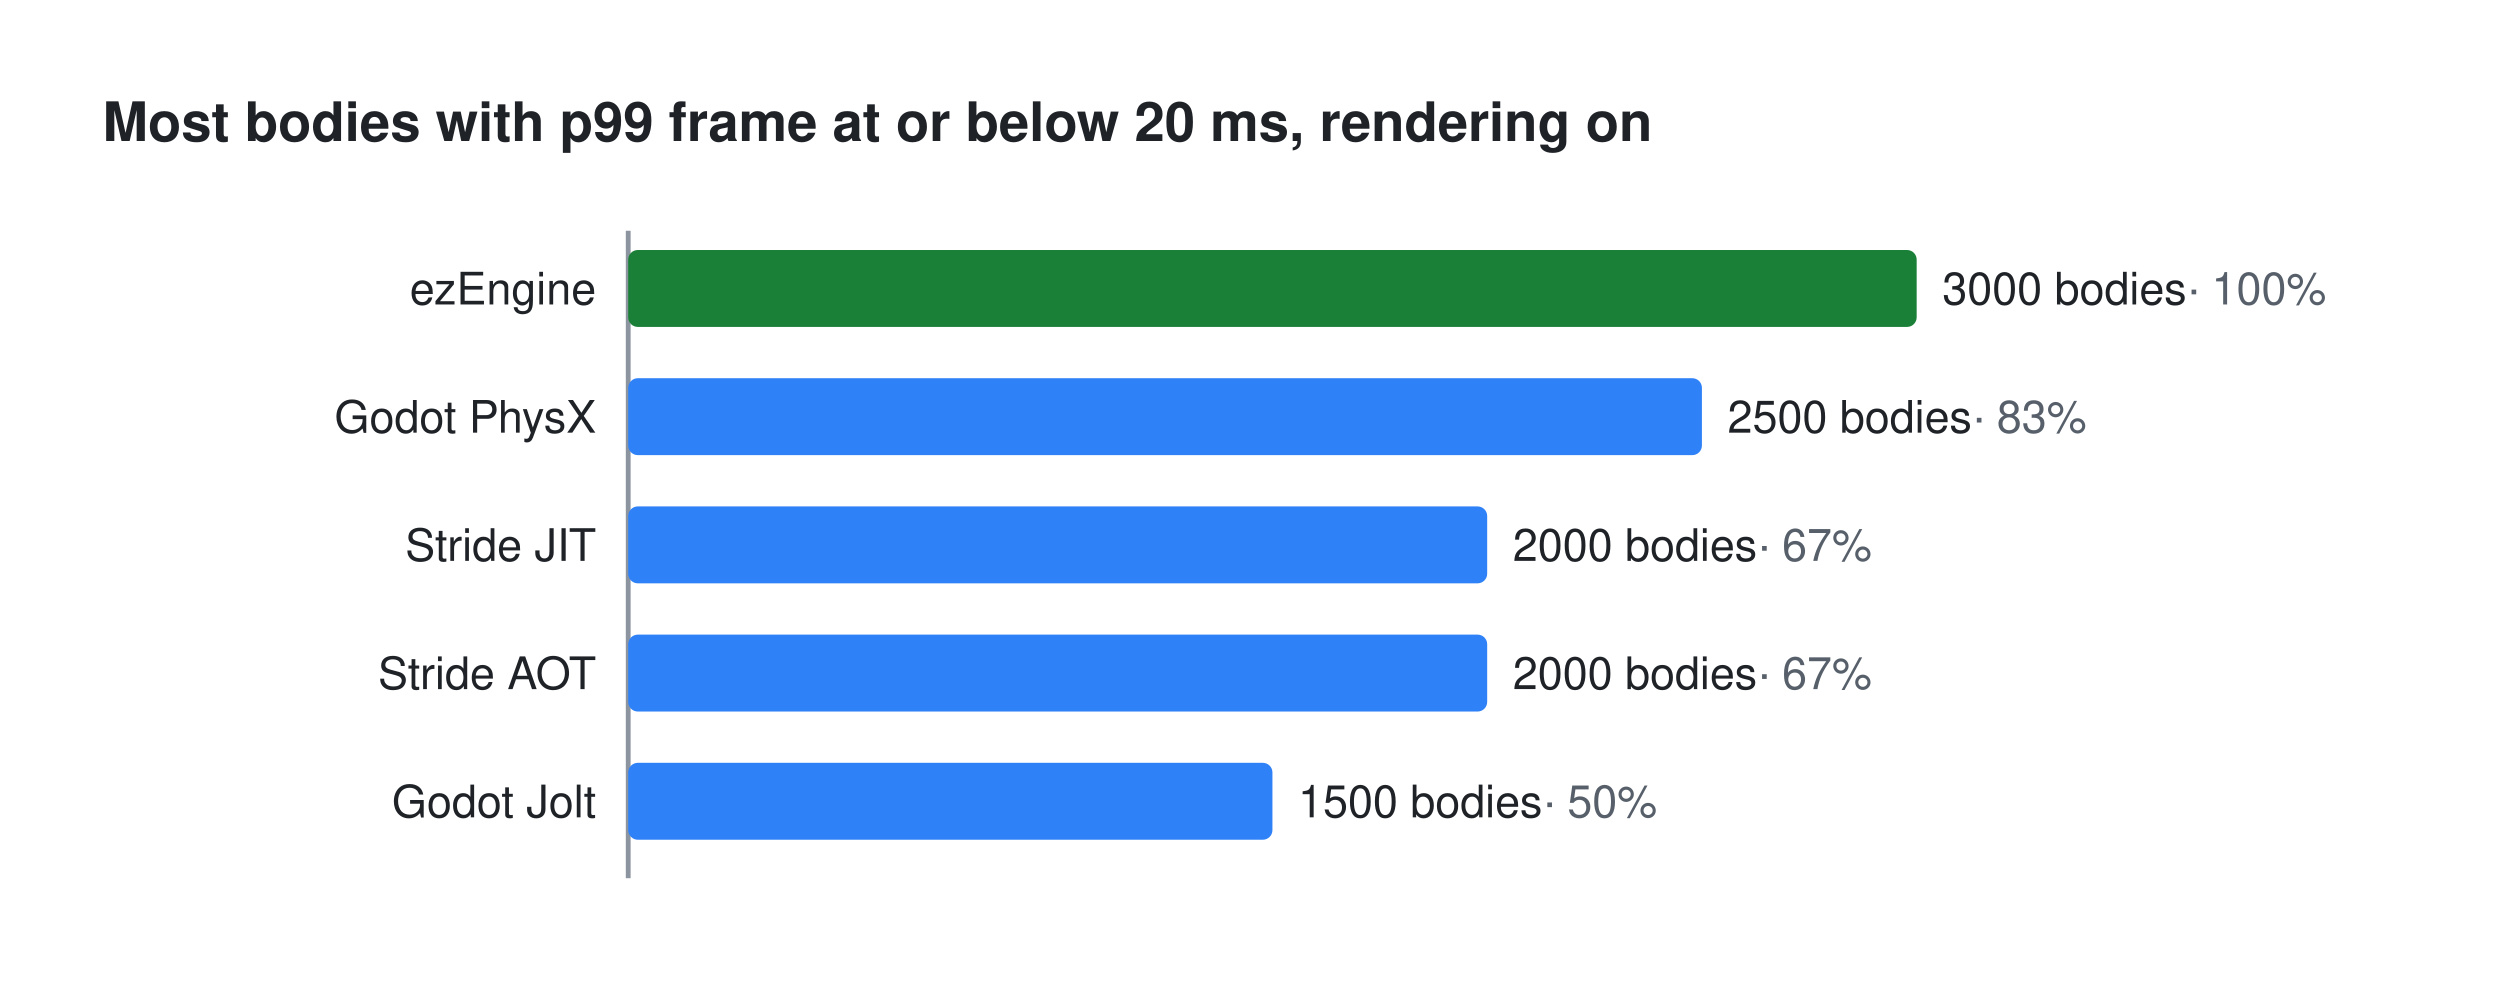
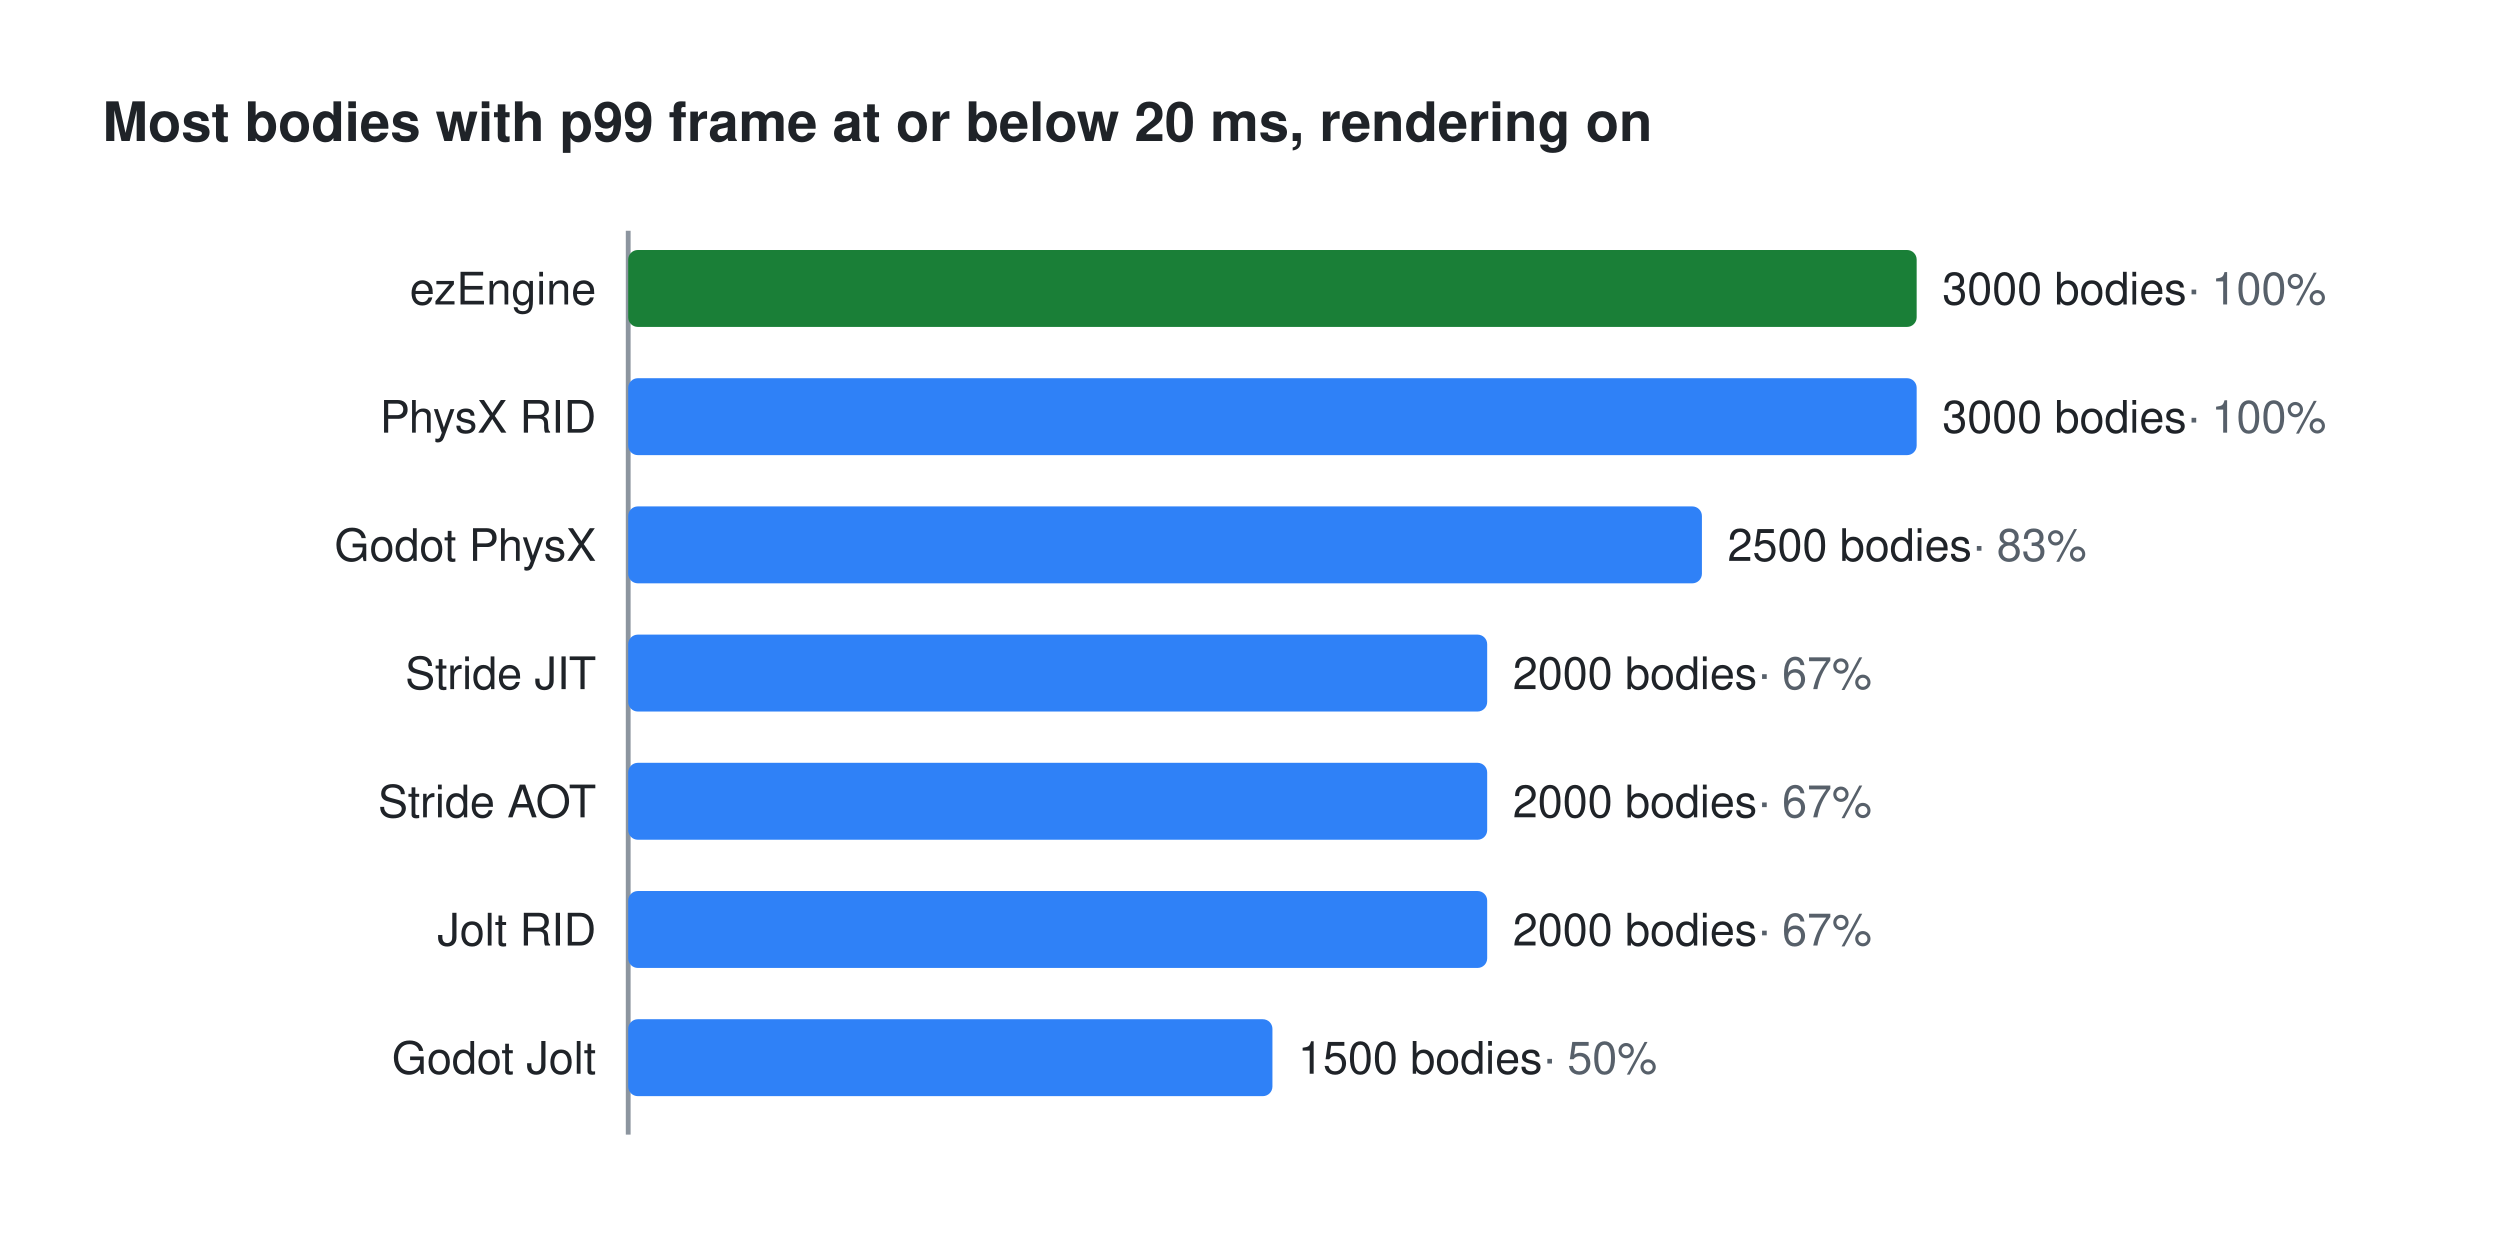
- <svg xmlns="http://www.w3.org/2000/svg" width="780" height="306" viewBox="0 0 780 306" font-family="Segoe UI, Helvetica, Arial, sans-serif">
+ <svg xmlns="http://www.w3.org/2000/svg" width="780" height="386" viewBox="0 0 780 386" font-family="Segoe UI, Helvetica, Arial, sans-serif">
  <style>.t{fill:#1f2328}.m{fill:#57606a}.ax{stroke:#8c959f}.bar{fill:#2f81f7}.best{fill:#1a7f37}@media (prefers-color-scheme:dark){.t{fill:#e6edf3}.m{fill:#9198a1}.ax{stroke:#6e7681}.best{fill:#3fb950}}</style>
  <text x="32" y="44" font-size="17" font-weight="600" class="t">Most bodies with p99 frame at or below 20 ms, rendering on</text>
-   <line x1="196" y1="72" x2="196" y2="274" class="ax" stroke-width="1.5" />
+   <line x1="196" y1="72" x2="196" y2="354" class="ax" stroke-width="1.5" />
  <text x="186" y="95" font-size="14" text-anchor="end" class="t">ezEngine</text>
  <rect x="196" y="78" width="402.0" height="24" rx="3" class="best" />
  <text x="606.0" y="95" font-size="14" class="t">3000 bodies<tspan class="m"> · 100%</tspan>
  </text>
-   <text x="186" y="135" font-size="14" text-anchor="end" class="t">Godot PhysX</text>
-   <rect x="196" y="118" width="335.0" height="24" rx="3" class="bar" />
-   <text x="539.0" y="135" font-size="14" class="t">2500 bodies<tspan class="m"> · 83%</tspan>
+   <text x="186" y="135" font-size="14" text-anchor="end" class="t">PhysX RID</text>
+   <rect x="196" y="118" width="402.0" height="24" rx="3" class="bar" />
+   <text x="606.0" y="135" font-size="14" class="t">3000 bodies<tspan class="m"> · 100%</tspan>
  </text>
-   <text x="186" y="175" font-size="14" text-anchor="end" class="t">Stride JIT</text>
-   <rect x="196" y="158" width="268.0" height="24" rx="3" class="bar" />
-   <text x="472.0" y="175" font-size="14" class="t">2000 bodies<tspan class="m"> · 67%</tspan>
+   <text x="186" y="175" font-size="14" text-anchor="end" class="t">Godot PhysX</text>
+   <rect x="196" y="158" width="335.0" height="24" rx="3" class="bar" />
+   <text x="539.0" y="175" font-size="14" class="t">2500 bodies<tspan class="m"> · 83%</tspan>
  </text>
-   <text x="186" y="215" font-size="14" text-anchor="end" class="t">Stride AOT</text>
+   <text x="186" y="215" font-size="14" text-anchor="end" class="t">Stride JIT</text>
  <rect x="196" y="198" width="268.0" height="24" rx="3" class="bar" />
  <text x="472.0" y="215" font-size="14" class="t">2000 bodies<tspan class="m"> · 67%</tspan>
  </text>
-   <text x="186" y="255" font-size="14" text-anchor="end" class="t">Godot Jolt</text>
-   <rect x="196" y="238" width="201.0" height="24" rx="3" class="bar" />
-   <text x="405.0" y="255" font-size="14" class="t">1500 bodies<tspan class="m"> · 50%</tspan>
+   <text x="186" y="255" font-size="14" text-anchor="end" class="t">Stride AOT</text>
+   <rect x="196" y="238" width="268.0" height="24" rx="3" class="bar" />
+   <text x="472.0" y="255" font-size="14" class="t">2000 bodies<tspan class="m"> · 67%</tspan>
+   </text>
+   <text x="186" y="295" font-size="14" text-anchor="end" class="t">Jolt RID</text>
+   <rect x="196" y="278" width="268.0" height="24" rx="3" class="bar" />
+   <text x="472.0" y="295" font-size="14" class="t">2000 bodies<tspan class="m"> · 67%</tspan>
+   </text>
+   <text x="186" y="335" font-size="14" text-anchor="end" class="t">Godot Jolt</text>
+   <rect x="196" y="318" width="201.0" height="24" rx="3" class="bar" />
+   <text x="405.0" y="335" font-size="14" class="t">1500 bodies<tspan class="m"> · 50%</tspan>
  </text>
</svg>
